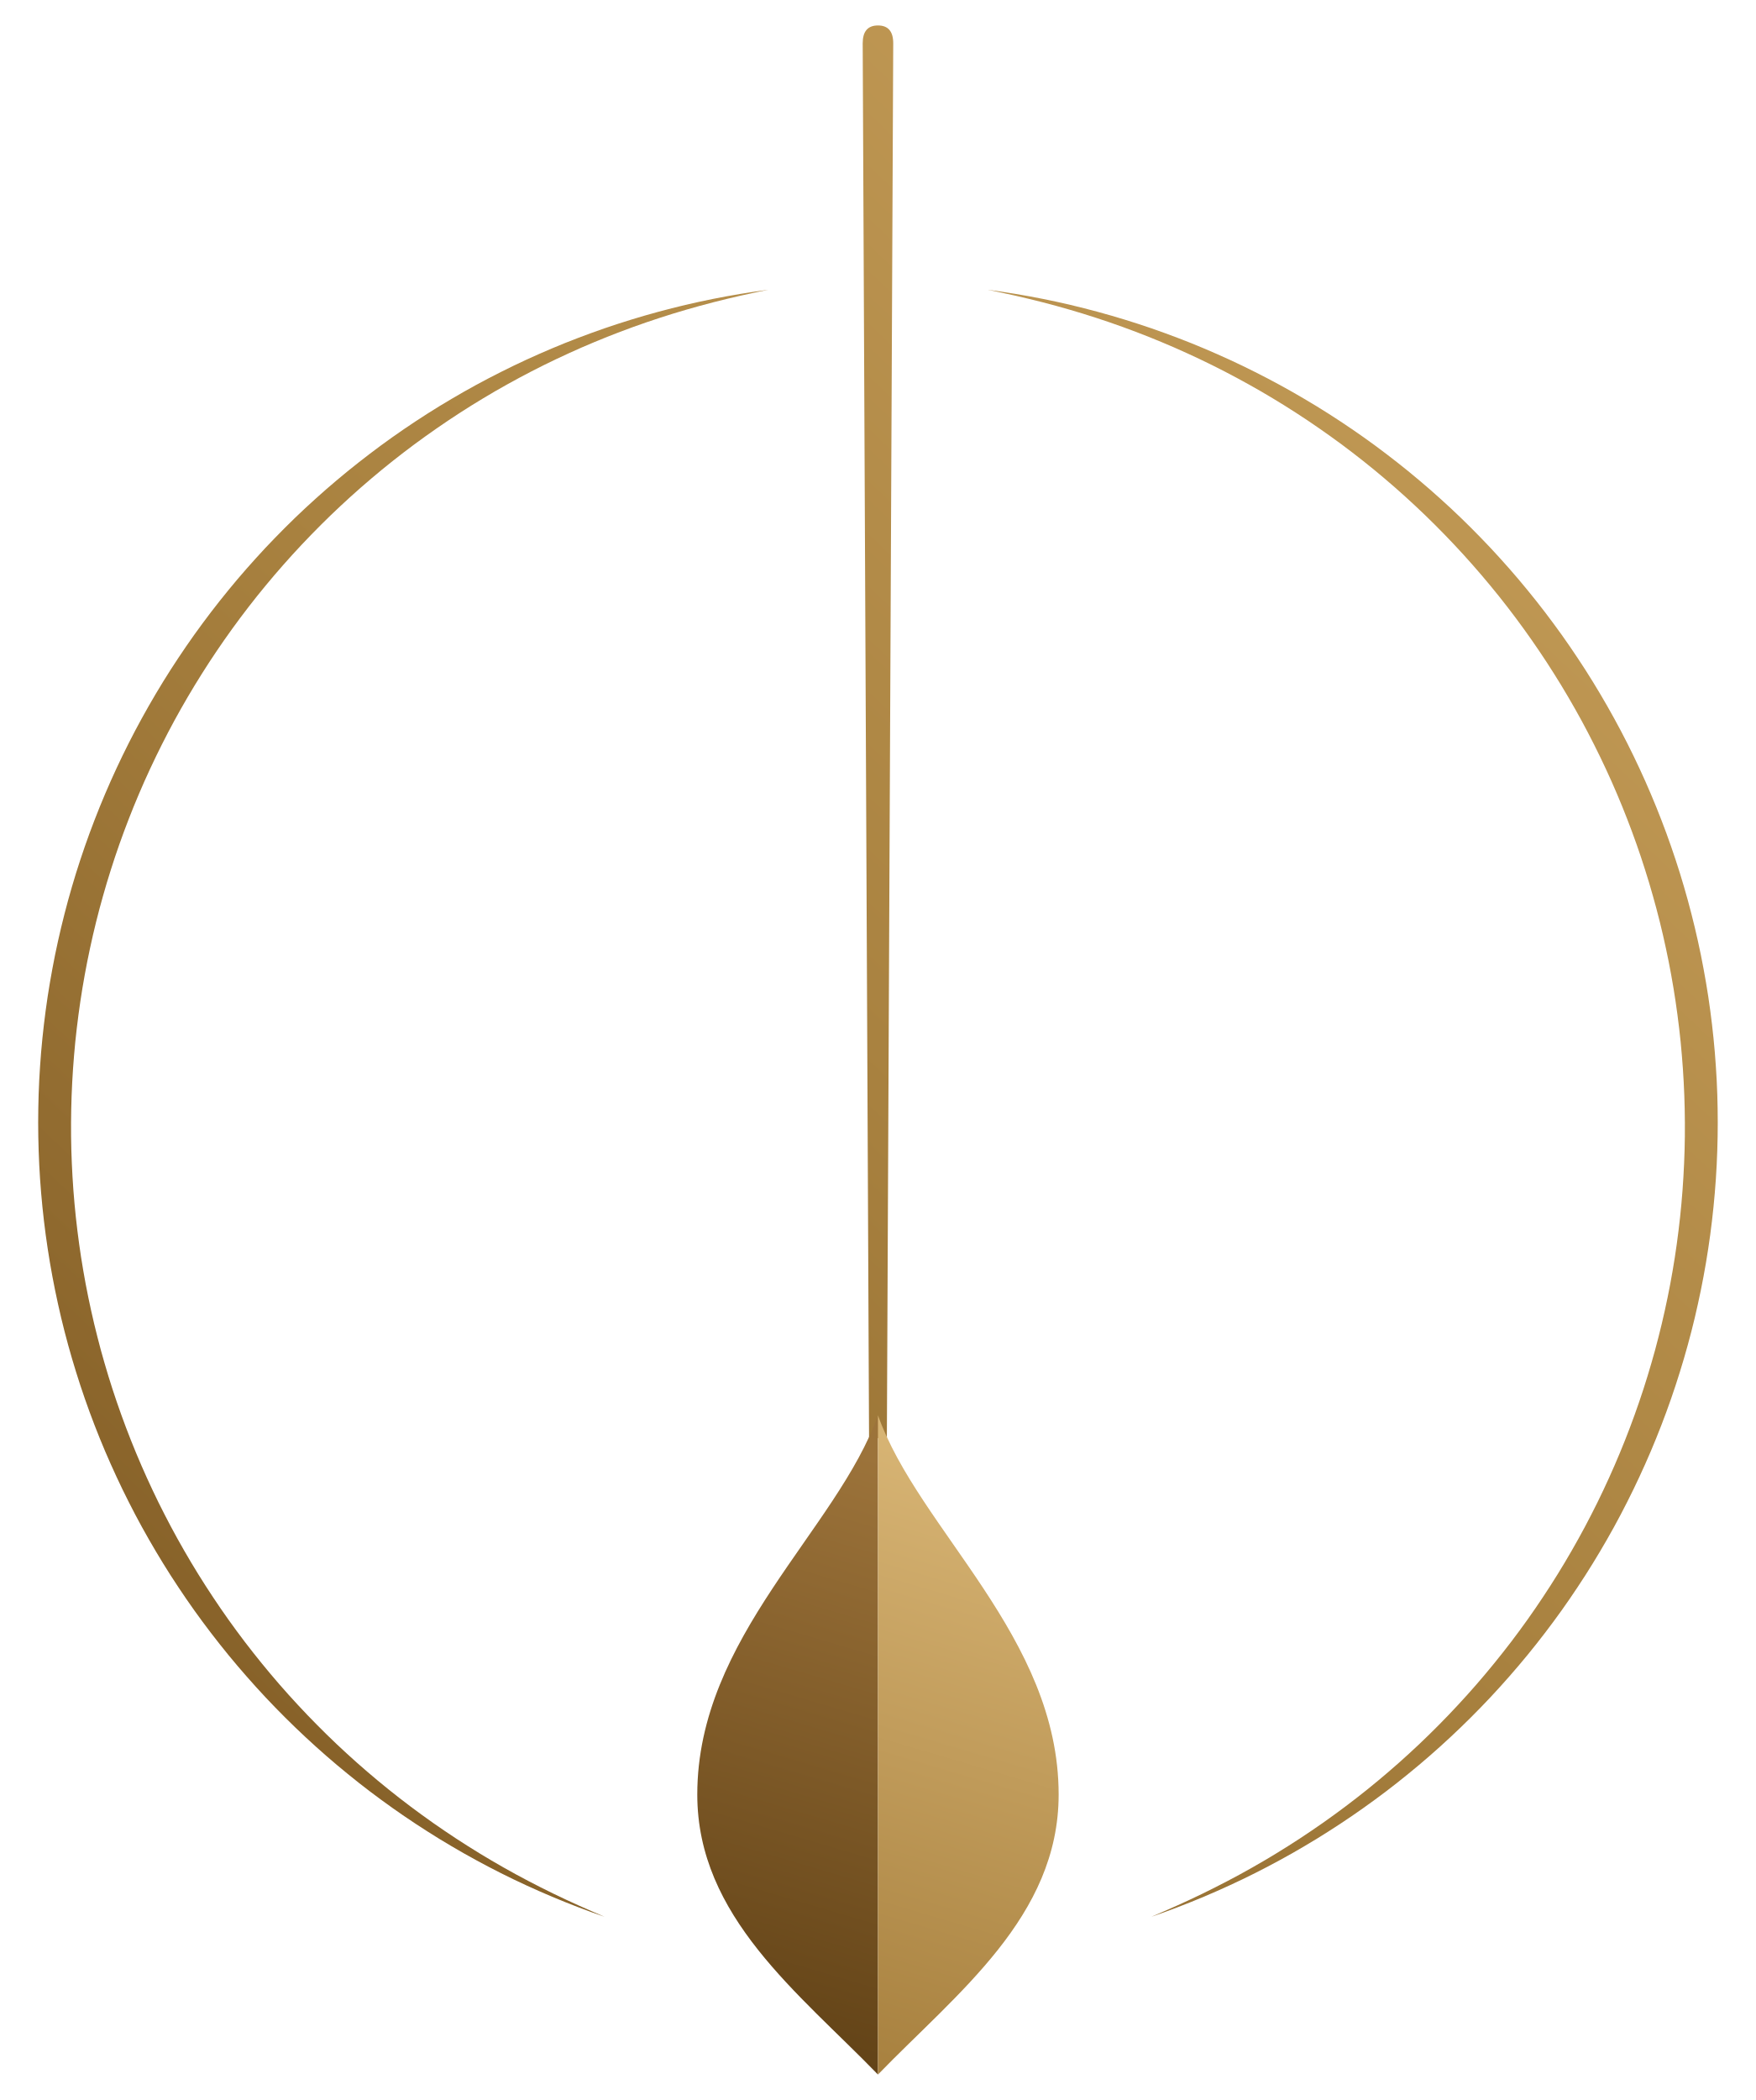
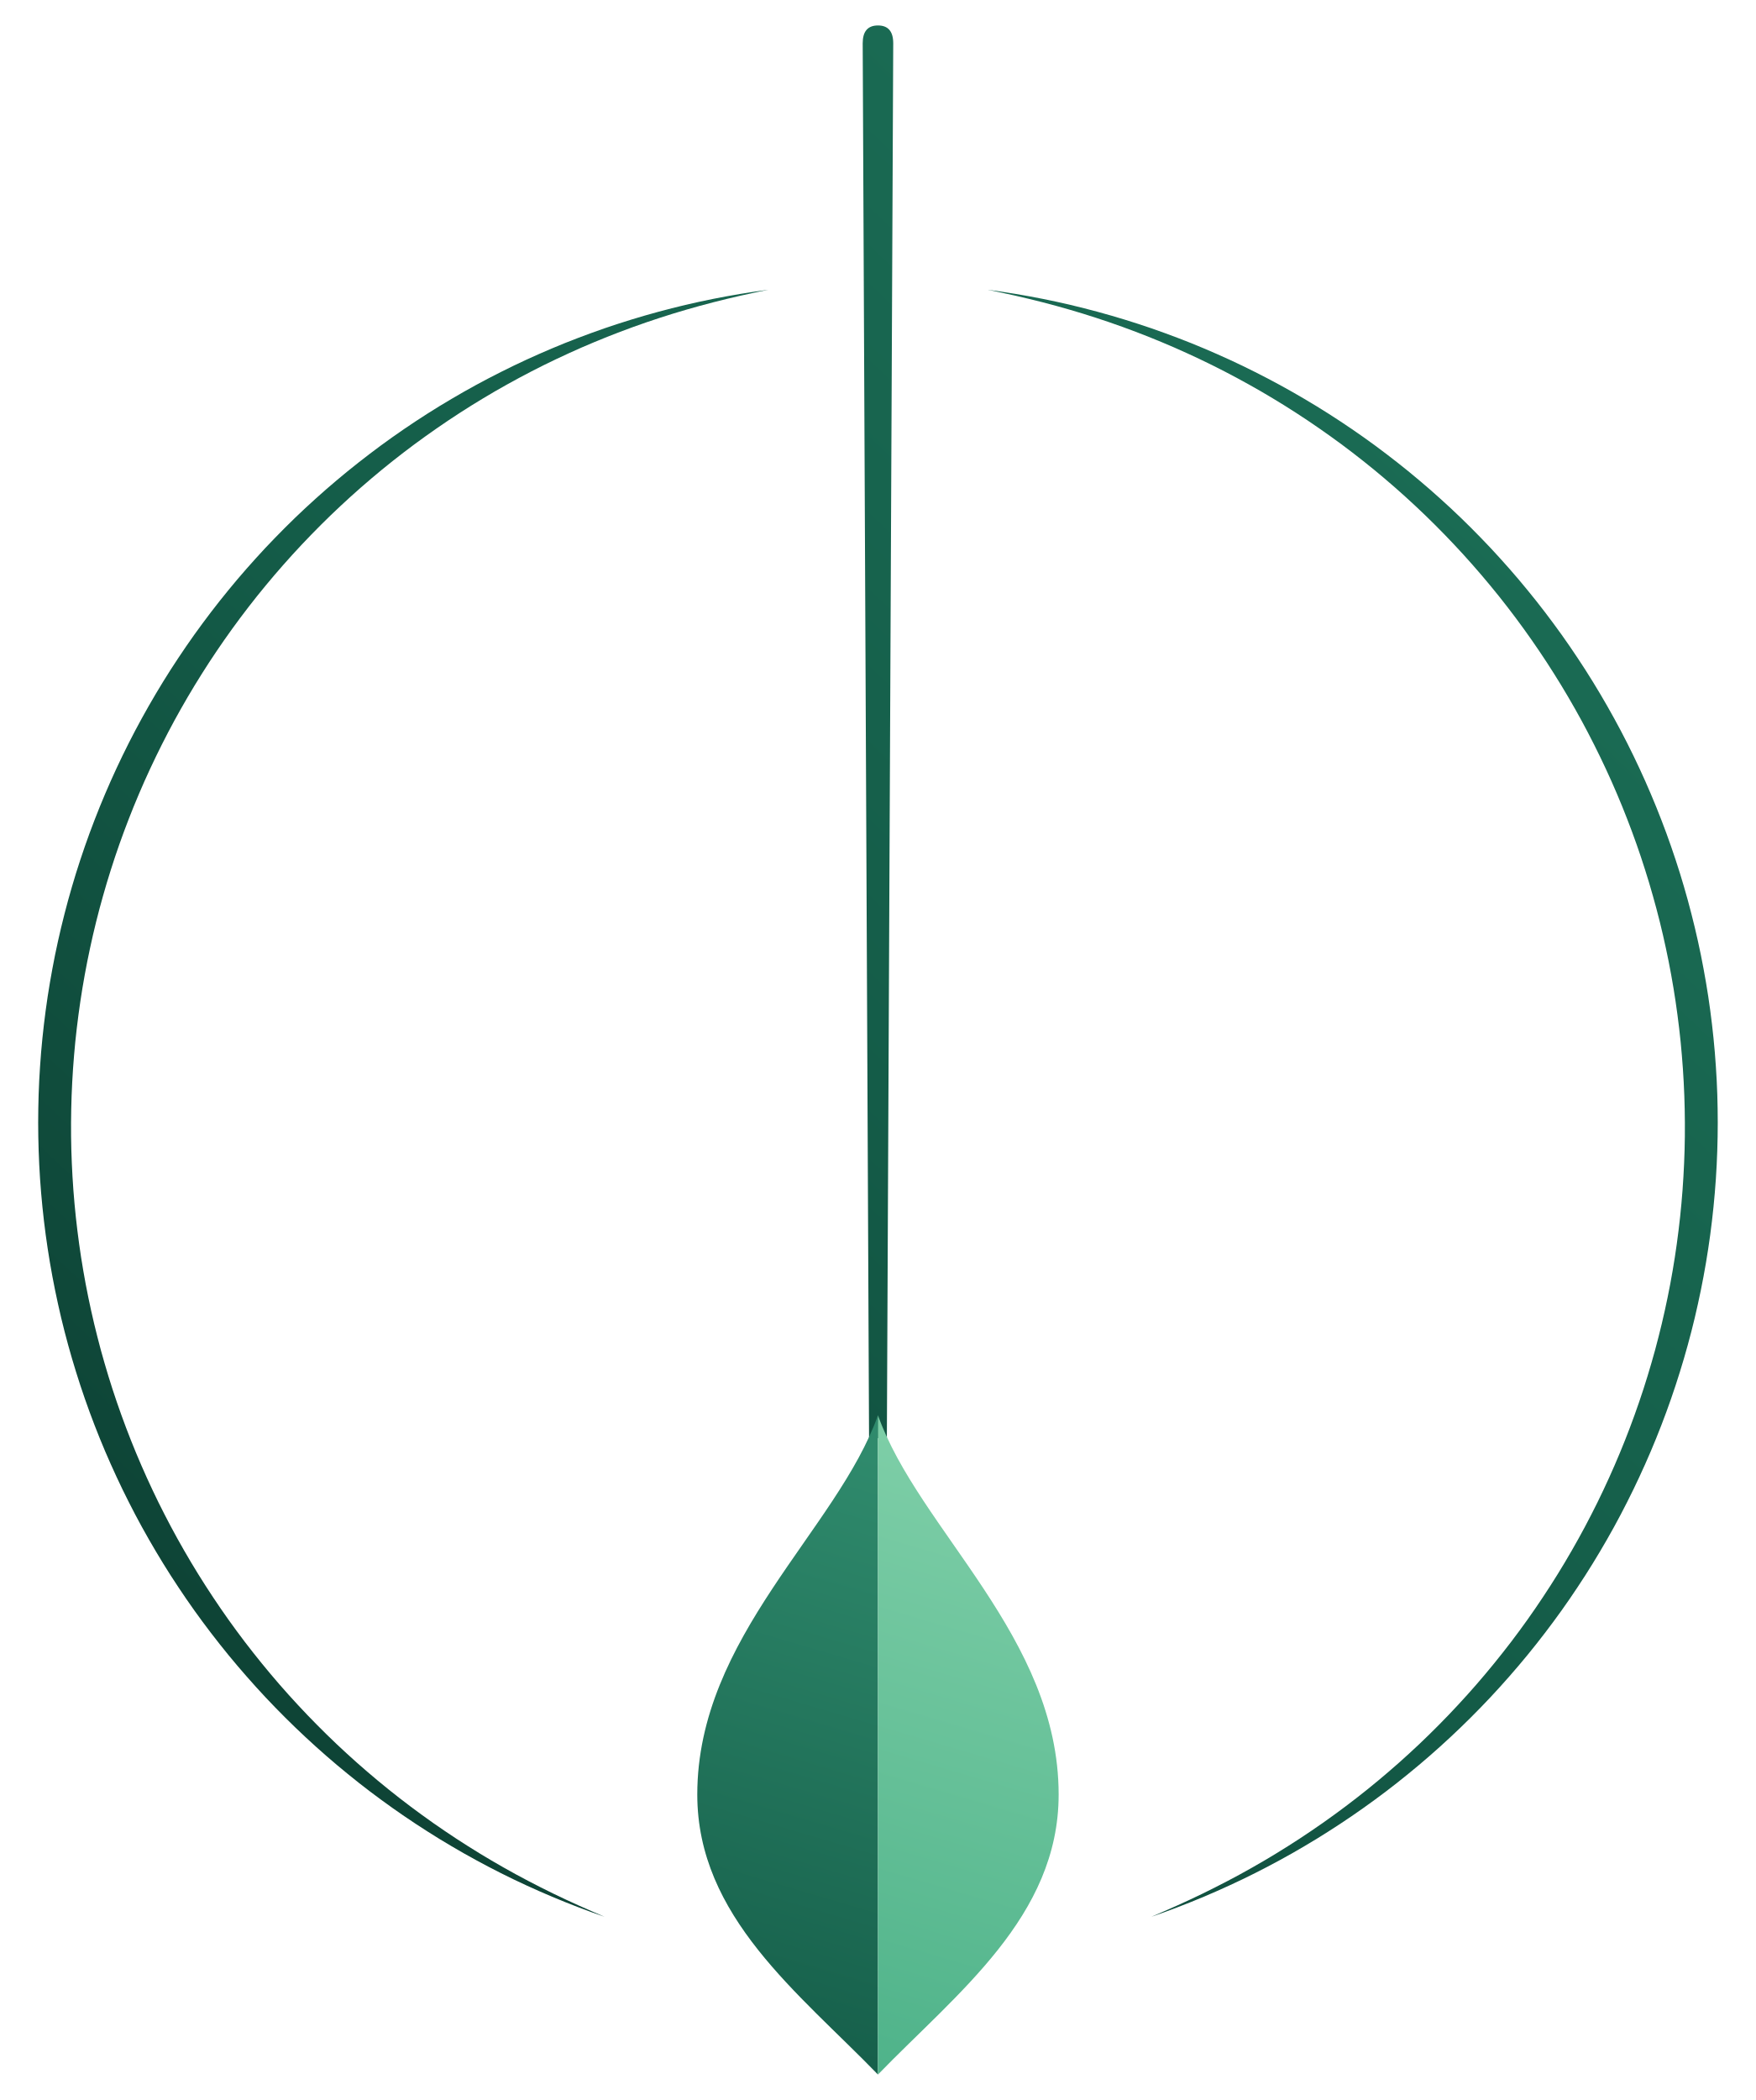
<svg xmlns="http://www.w3.org/2000/svg" viewBox="0 0 690 825" width="690" height="825" role="img" aria-label="Prumo">
  <defs>
    <linearGradient id="sg" gradientUnits="userSpaceOnUse" x1="300" y1="930" x2="960" y2="230">
-       <stop offset="0" stop-color="#7A5520" />
-       <stop offset="0.5" stop-color="#A8813F" />
-       <stop offset="1" stop-color="#C9A15C" />
+       <stop offset="0" stop-color="#0B392E" />
+       <stop offset="0.5" stop-color="#145C48" />
+       <stop offset="1" stop-color="#1D7259" />
    </linearGradient>
    <linearGradient id="sbl" gradientUnits="userSpaceOnUse" x1="556" y1="960" x2="627" y2="720">
-       <stop offset="0" stop-color="#5E3F14" />
-       <stop offset="1" stop-color="#9C733A" />
+       <stop offset="0" stop-color="#145C48" />
+       <stop offset="1" stop-color="#2F8A6C" />
    </linearGradient>
    <linearGradient id="sbr" gradientUnits="userSpaceOnUse" x1="627" y1="960" x2="698" y2="720">
-       <stop offset="0" stop-color="#A8813F" />
-       <stop offset="1" stop-color="#D9B676" />
+       <stop offset="0" stop-color="#4FB38A" />
+       <stop offset="1" stop-color="#7FCFA8" />
    </linearGradient>
  </defs>
  <g transform="translate(0.00 0.00) scale(1) translate(-282 -147)">
    <path d="M583.93 260.82 L578.45 261.59 L573.00 262.45 L567.55 263.40 L562.13 264.44 L556.72 265.57 L551.33 266.79 L545.96 268.11 L540.62 269.51 L535.30 271.00 L530.00 272.58 L524.73 274.25 L519.49 276.00 L514.29 277.85 L509.11 279.78 L503.96 281.79 L498.85 283.90 L493.78 286.09 L488.74 288.36 L483.75 290.71 L478.79 293.16 L473.87 295.68 L469.00 298.28 L464.17 300.97 L459.39 303.74 L454.65 306.58 L449.96 309.51 L445.33 312.51 L440.74 315.59 L436.20 318.75 L431.72 321.98 L427.30 325.29 L422.93 328.67 L418.61 332.12 L414.36 335.65 L410.16 339.24 L406.03 342.91 L401.95 346.64 L397.94 350.44 L394.00 354.31 L390.12 358.25 L386.30 362.24 L382.56 366.31 L378.88 370.43 L375.27 374.61 L371.74 378.86 L368.27 383.16 L364.88 387.52 L361.56 391.94 L358.31 396.41 L355.14 400.94 L352.05 405.52 L349.03 410.14 L346.09 414.82 L343.23 419.55 L340.45 424.33 L337.75 429.15 L335.13 434.01 L332.59 438.92 L330.14 443.87 L327.77 448.86 L325.48 453.89 L323.28 458.96 L321.16 464.06 L319.13 469.20 L317.18 474.37 L315.32 479.58 L313.55 484.81 L311.86 490.07 L310.27 495.36 L308.76 500.68 L307.35 506.02 L306.02 511.38 L304.78 516.77 L303.63 522.17 L302.58 527.60 L301.61 533.04 L300.73 538.49 L299.95 543.96 L299.26 549.45 L298.66 554.94 L298.15 560.44 L297.74 565.95 L297.41 571.47 L297.18 576.99 L297.05 582.51 L297.00 588.04 L297.05 593.56 L297.19 599.09 L297.42 604.61 L297.74 610.12 L298.16 615.63 L298.67 621.13 L299.27 626.63 L299.96 632.11 L300.75 637.58 L301.62 643.03 L302.59 648.47 L303.65 653.90 L304.80 659.30 L306.03 664.69 L307.36 670.05 L308.78 675.39 L310.29 680.71 L311.89 686.00 L313.57 691.26 L315.34 696.49 L317.20 701.69 L319.15 706.87 L321.18 712.00 L323.30 717.11 L325.51 722.17 L327.80 727.20 L330.17 732.19 L332.63 737.14 L335.16 742.05 L337.78 746.92 L340.49 751.74 L343.27 756.51 L346.13 761.24 L349.07 765.92 L352.09 770.54 L355.18 775.12 L358.35 779.65 L361.60 784.12 L364.92 788.53 L368.31 792.89 L371.78 797.20 L375.32 801.44 L378.93 805.62 L382.61 809.75 L386.35 813.81 L390.17 817.81 L394.05 821.74 L398.00 825.61 L402.01 829.41 L406.08 833.14 L410.22 836.81 L414.41 840.40 L418.67 843.92 L422.98 847.38 L427.35 850.76 L431.78 854.06 L436.26 857.29 L440.80 860.45 L445.39 863.53 L450.03 866.53 L454.71 869.46 L459.45 872.30 L464.23 875.07 L469.06 877.75 L473.94 880.36 L478.85 882.88 L483.81 885.32 L488.81 887.67 L493.85 889.94 L498.92 892.13 L504.03 894.23 L509.18 896.25 L514.35 898.18 L519.56 900.02 L519.56 900.02 L514.48 897.82 L509.43 895.59 L504.41 893.29 L499.43 890.92 L494.50 888.47 L489.60 885.95 L484.75 883.36 L479.95 880.69 L475.20 877.95 L470.49 875.13 L465.84 872.24 L461.23 869.28 L456.68 866.24 L452.18 863.14 L447.74 859.96 L443.35 856.72 L439.02 853.41 L434.74 850.03 L430.52 846.58 L426.37 843.07 L422.27 839.50 L418.24 835.86 L414.26 832.16 L410.36 828.40 L406.51 824.57 L402.73 820.69 L399.02 816.75 L395.37 812.76 L391.79 808.71 L388.28 804.60 L384.84 800.44 L381.47 796.23 L378.16 791.97 L374.93 787.65 L371.77 783.29 L368.69 778.88 L365.68 774.42 L362.74 769.92 L359.87 765.37 L357.08 760.78 L354.37 756.15 L351.73 751.48 L349.17 746.77 L346.69 742.02 L344.28 737.24 L341.96 732.42 L339.71 727.56 L337.54 722.67 L335.45 717.75 L333.44 712.80 L331.51 707.82 L329.66 702.81 L327.89 697.77 L326.20 692.71 L324.60 687.63 L323.08 682.52 L321.63 677.39 L320.28 672.23 L319.00 667.06 L317.81 661.87 L316.70 656.67 L315.67 651.45 L314.73 646.21 L313.87 640.96 L313.10 635.70 L312.41 630.43 L311.80 625.15 L311.28 619.86 L310.84 614.57 L310.49 609.27 L310.22 603.96 L310.03 598.65 L309.93 593.34 L309.92 588.03 L309.99 582.73 L310.14 577.42 L310.38 572.12 L310.70 566.82 L311.11 561.53 L311.59 556.24 L312.17 550.96 L312.83 545.70 L313.57 540.44 L314.39 535.20 L315.30 529.97 L316.29 524.75 L317.37 519.55 L318.52 514.37 L319.76 509.20 L321.08 504.06 L322.49 498.94 L323.97 493.83 L325.54 488.76 L327.18 483.70 L328.91 478.67 L330.72 473.67 L332.61 468.70 L334.57 463.76 L336.62 458.85 L338.74 453.97 L340.95 449.12 L343.23 444.31 L345.59 439.53 L348.02 434.79 L350.53 430.08 L353.12 425.42 L355.78 420.80 L358.52 416.21 L361.33 411.68 L364.21 407.18 L367.17 402.73 L370.20 398.32 L373.30 393.96 L376.47 389.65 L379.71 385.39 L383.02 381.18 L386.40 377.03 L389.85 372.92 L393.37 368.87 L396.95 364.87 L400.60 360.93 L404.31 357.05 L408.09 353.22 L411.93 349.45 L415.83 345.75 L419.80 342.10 L423.82 338.52 L427.91 335.00 L432.05 331.54 L436.26 328.15 L440.51 324.83 L444.83 321.57 L449.20 318.39 L453.63 315.27 L458.10 312.22 L462.63 309.24 L467.21 306.33 L471.84 303.50 L476.52 300.73 L481.25 298.05 L486.02 295.44 L490.84 292.90 L495.70 290.44 L500.61 288.06 L505.56 285.76 L510.54 283.53 L515.57 281.39 L520.64 279.32 L525.74 277.34 L530.88 275.43 L536.05 273.61 L541.26 271.87 L546.49 270.21 L551.76 268.64 L557.06 267.14 L562.38 265.73 L567.74 264.40 L573.11 263.14 L578.51 261.96 L583.93 260.82 Z" fill="url(#sg)" />
    <path d="M670.07 260.82 L675.55 261.59 L681.00 262.45 L686.45 263.40 L691.87 264.44 L697.28 265.57 L702.67 266.79 L708.04 268.11 L713.38 269.51 L718.70 271.00 L724.00 272.58 L729.27 274.25 L734.51 276.00 L739.71 277.85 L744.89 279.78 L750.04 281.79 L755.15 283.90 L760.22 286.09 L765.26 288.36 L770.25 290.71 L775.21 293.16 L780.13 295.68 L785.00 298.28 L789.83 300.97 L794.61 303.74 L799.35 306.58 L804.04 309.51 L808.67 312.51 L813.26 315.59 L817.80 318.75 L822.28 321.98 L826.70 325.29 L831.07 328.67 L835.39 332.12 L839.64 335.65 L843.84 339.24 L847.97 342.91 L852.05 346.64 L856.06 350.44 L860.00 354.31 L863.88 358.25 L867.70 362.24 L871.44 366.31 L875.12 370.43 L878.73 374.61 L882.26 378.86 L885.73 383.16 L889.12 387.52 L892.44 391.94 L895.69 396.41 L898.86 400.94 L901.95 405.52 L904.97 410.14 L907.91 414.82 L910.77 419.55 L913.55 424.33 L916.25 429.15 L918.87 434.01 L921.41 438.92 L923.86 443.87 L926.23 448.86 L928.52 453.89 L930.72 458.96 L932.84 464.06 L934.87 469.20 L936.82 474.37 L938.68 479.58 L940.45 484.81 L942.14 490.07 L943.73 495.36 L945.24 500.68 L946.65 506.02 L947.98 511.38 L949.22 516.77 L950.37 522.17 L951.42 527.60 L952.39 533.04 L953.27 538.49 L954.05 543.96 L954.74 549.45 L955.34 554.94 L955.85 560.44 L956.26 565.95 L956.59 571.47 L956.82 576.99 L956.95 582.51 L957.00 588.04 L956.95 593.56 L956.81 599.09 L956.58 604.61 L956.26 610.12 L955.84 615.63 L955.33 621.13 L954.73 626.63 L954.04 632.11 L953.25 637.58 L952.38 643.03 L951.41 648.47 L950.35 653.90 L949.20 659.30 L947.97 664.69 L946.64 670.05 L945.22 675.39 L943.71 680.71 L942.11 686.00 L940.43 691.26 L938.66 696.49 L936.80 701.69 L934.85 706.87 L932.82 712.00 L930.70 717.11 L928.49 722.17 L926.20 727.20 L923.83 732.19 L921.37 737.14 L918.84 742.05 L916.22 746.92 L913.51 751.74 L910.73 756.51 L907.87 761.24 L904.93 765.92 L901.91 770.54 L898.82 775.12 L895.65 779.65 L892.40 784.12 L889.08 788.53 L885.69 792.89 L882.22 797.20 L878.68 801.44 L875.07 805.62 L871.39 809.75 L867.65 813.81 L863.83 817.81 L859.95 821.74 L856.00 825.61 L851.99 829.41 L847.92 833.14 L843.78 836.81 L839.59 840.40 L835.33 843.92 L831.02 847.38 L826.65 850.76 L822.22 854.06 L817.74 857.29 L813.20 860.45 L808.61 863.53 L803.97 866.53 L799.29 869.46 L794.55 872.30 L789.77 875.07 L784.94 877.75 L780.06 880.36 L775.15 882.88 L770.19 885.32 L765.19 887.67 L760.15 889.94 L755.08 892.13 L749.97 894.23 L744.82 896.25 L739.65 898.18 L734.44 900.02 L734.44 900.02 L739.52 897.82 L744.57 895.59 L749.59 893.29 L754.57 890.92 L759.50 888.47 L764.40 885.95 L769.25 883.36 L774.05 880.69 L778.80 877.95 L783.51 875.13 L788.16 872.24 L792.77 869.28 L797.32 866.24 L801.82 863.14 L806.26 859.96 L810.65 856.72 L814.98 853.41 L819.26 850.03 L823.48 846.58 L827.63 843.07 L831.73 839.50 L835.76 835.86 L839.74 832.16 L843.64 828.40 L847.49 824.57 L851.27 820.69 L854.98 816.75 L858.63 812.76 L862.21 808.71 L865.72 804.60 L869.16 800.44 L872.53 796.23 L875.84 791.97 L879.07 787.65 L882.23 783.29 L885.31 778.88 L888.32 774.42 L891.26 769.92 L894.13 765.37 L896.92 760.78 L899.63 756.15 L902.27 751.48 L904.83 746.77 L907.31 742.02 L909.72 737.24 L912.04 732.42 L914.29 727.56 L916.46 722.67 L918.55 717.75 L920.56 712.80 L922.49 707.82 L924.34 702.81 L926.11 697.77 L927.80 692.71 L929.40 687.63 L930.92 682.52 L932.37 677.39 L933.72 672.23 L935.00 667.06 L936.19 661.87 L937.30 656.67 L938.33 651.45 L939.27 646.21 L940.13 640.96 L940.90 635.70 L941.59 630.43 L942.20 625.15 L942.72 619.86 L943.16 614.57 L943.51 609.27 L943.78 603.96 L943.97 598.65 L944.07 593.34 L944.08 588.03 L944.01 582.73 L943.86 577.42 L943.62 572.12 L943.30 566.82 L942.89 561.53 L942.41 556.24 L941.83 550.96 L941.17 545.70 L940.43 540.44 L939.61 535.20 L938.70 529.97 L937.71 524.75 L936.63 519.55 L935.48 514.37 L934.24 509.20 L932.92 504.06 L931.51 498.94 L930.03 493.83 L928.46 488.76 L926.82 483.70 L925.09 478.67 L923.28 473.67 L921.39 468.70 L919.43 463.76 L917.38 458.85 L915.26 453.97 L913.05 449.12 L910.77 444.31 L908.41 439.53 L905.98 434.79 L903.47 430.08 L900.88 425.42 L898.22 420.80 L895.48 416.21 L892.67 411.68 L889.79 407.18 L886.83 402.73 L883.80 398.32 L880.70 393.96 L877.53 389.65 L874.29 385.39 L870.98 381.18 L867.60 377.03 L864.15 372.92 L860.63 368.87 L857.05 364.87 L853.40 360.93 L849.69 357.05 L845.91 353.22 L842.07 349.45 L838.17 345.75 L834.20 342.10 L830.18 338.52 L826.09 335.00 L821.95 331.54 L817.74 328.15 L813.49 324.83 L809.17 321.57 L804.80 318.39 L800.37 315.27 L795.90 312.22 L791.37 309.24 L786.79 306.33 L782.16 303.50 L777.48 300.73 L772.75 298.05 L767.98 295.44 L763.16 292.90 L758.30 290.44 L753.39 288.06 L748.44 285.76 L743.46 283.53 L738.43 281.39 L733.36 279.32 L728.26 277.34 L723.12 275.43 L717.95 273.61 L712.74 271.87 L707.51 270.21 L702.24 268.64 L696.94 267.14 L691.62 265.73 L686.26 264.40 L680.89 263.14 L675.49 261.96 L670.07 260.82 Z" fill="url(#sg)" />
    <path d="M621 164 Q621 157 627 157 Q633 157 633 164 L630.5 712 L623.5 712 Z" fill="url(#sg)" />
    <path d="M627 703 C611 748 556 790 556 852 C556 900 596 930 627 962 Z" fill="url(#sbl)" />
    <path d="M627 703 C643 748 698 790 698 852 C698 900 658 930 627 962 Z" fill="url(#sbr)" />
  </g>
</svg>
